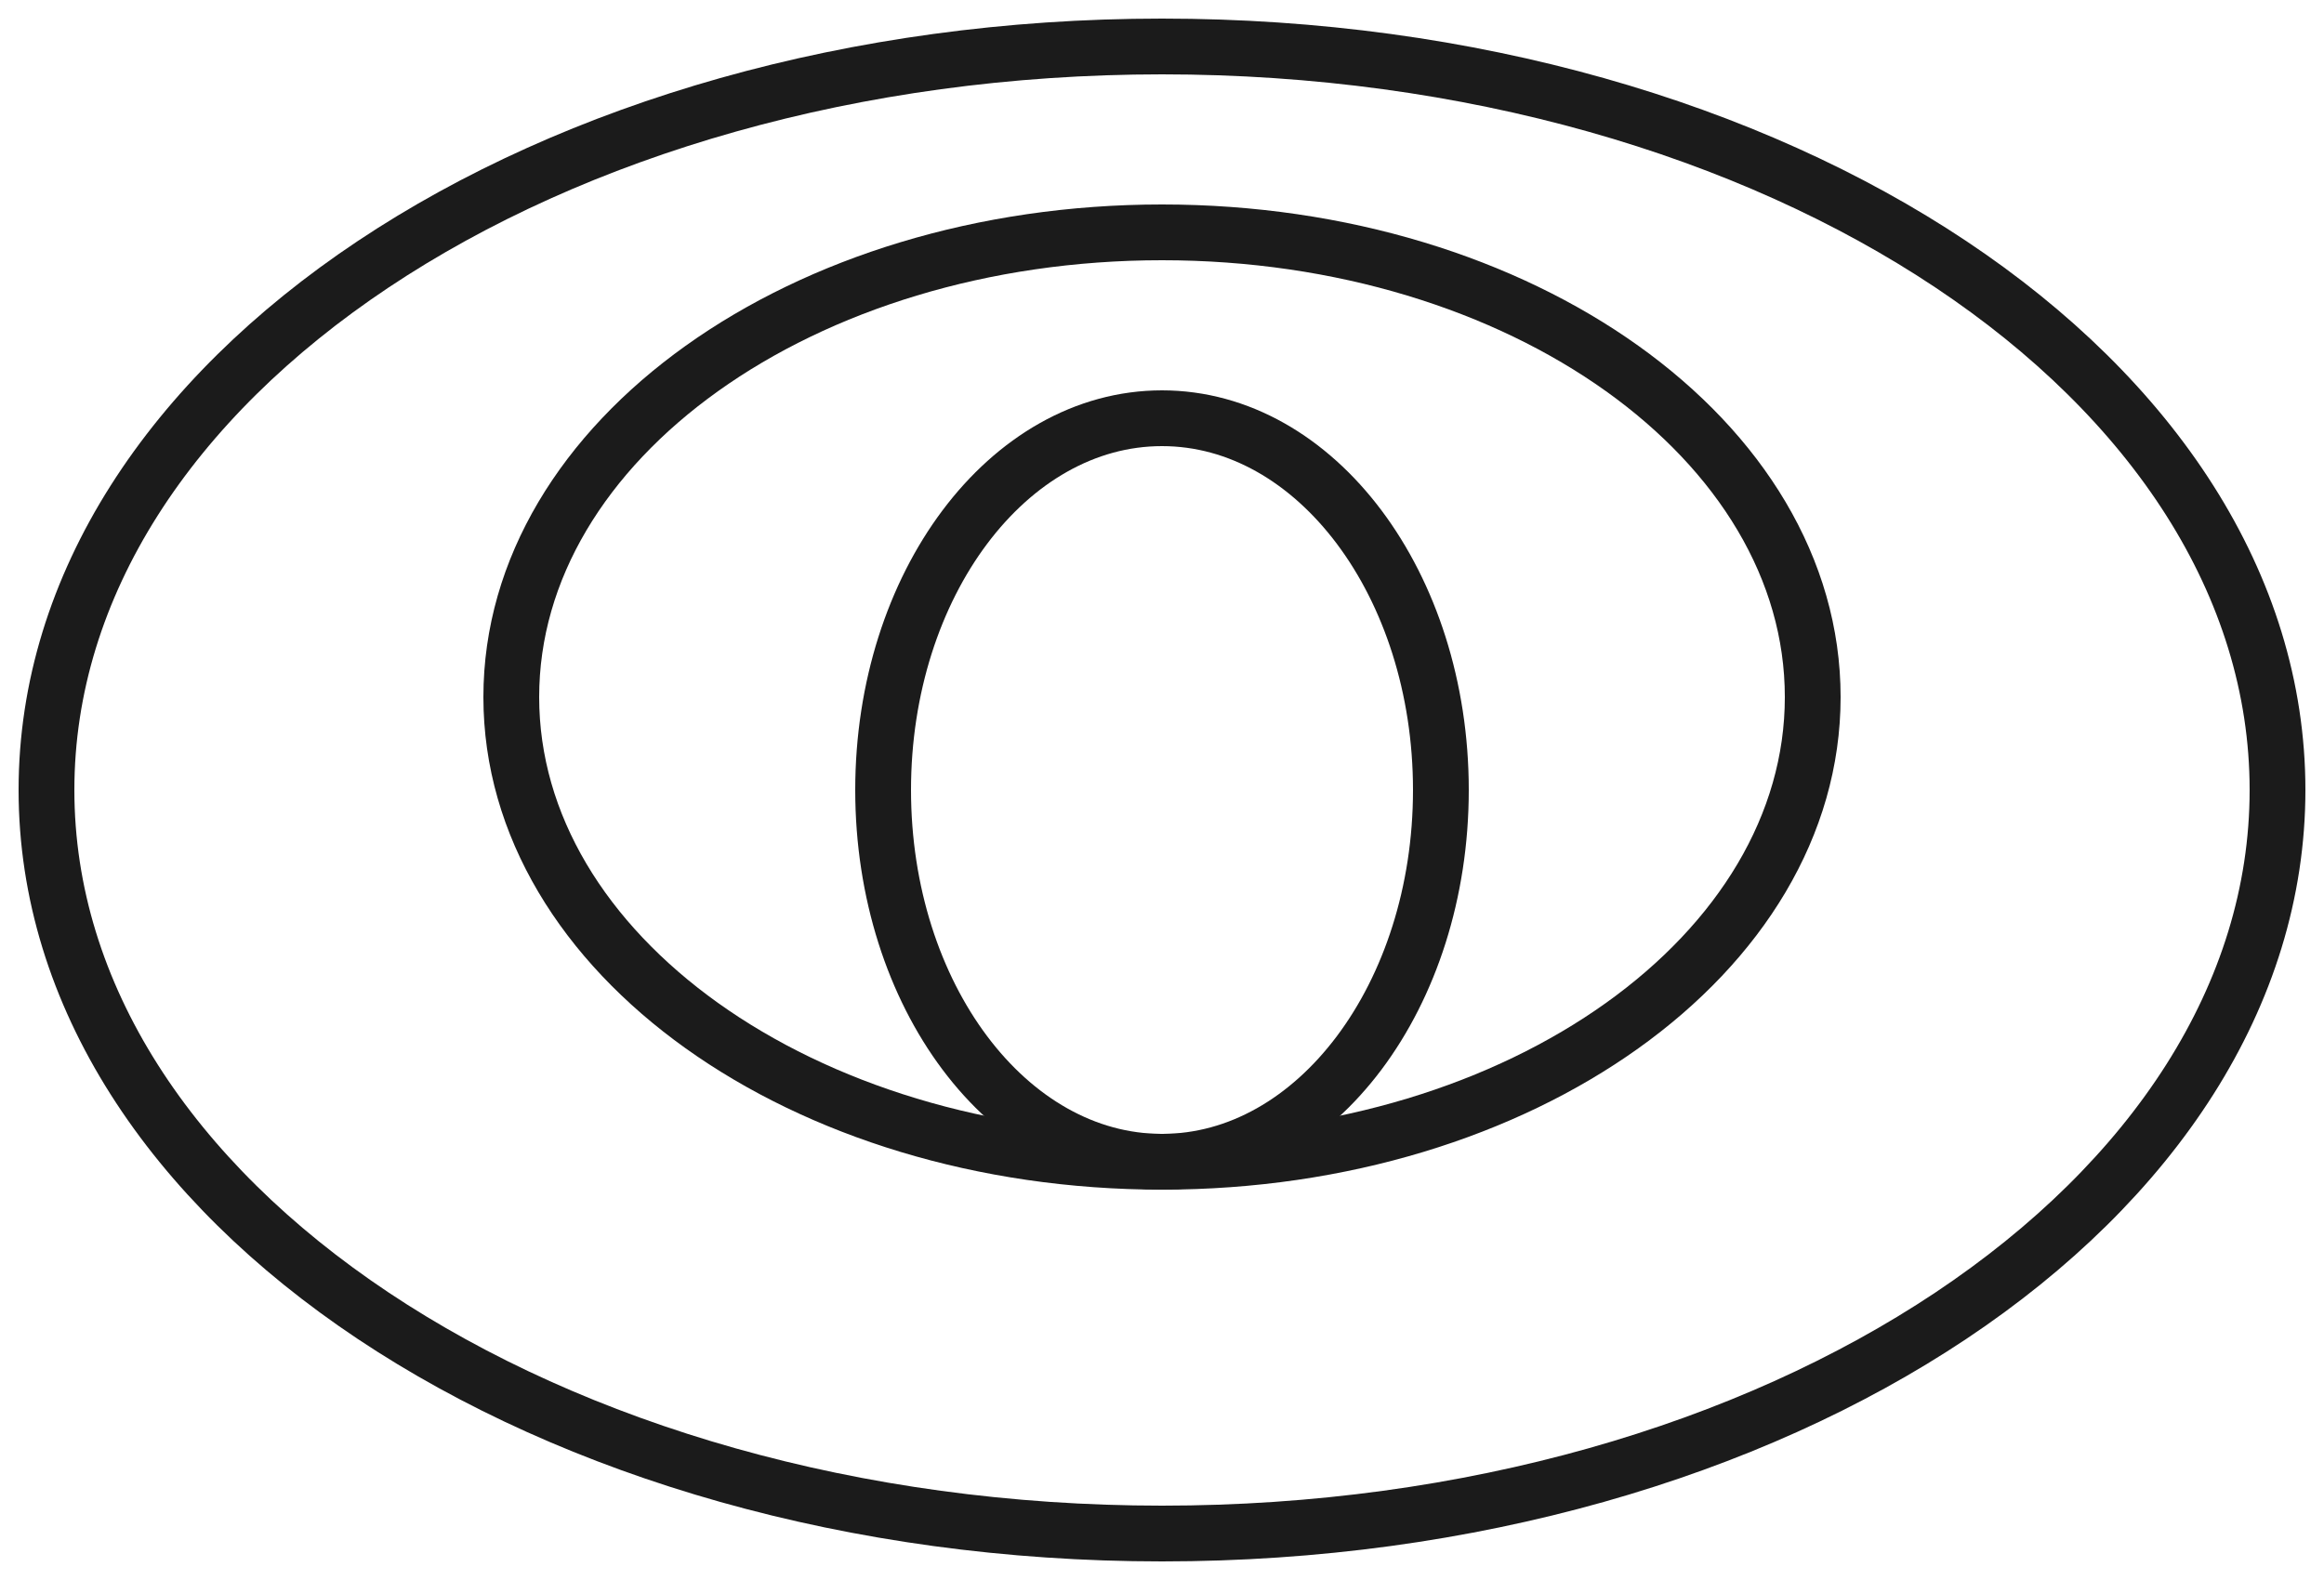
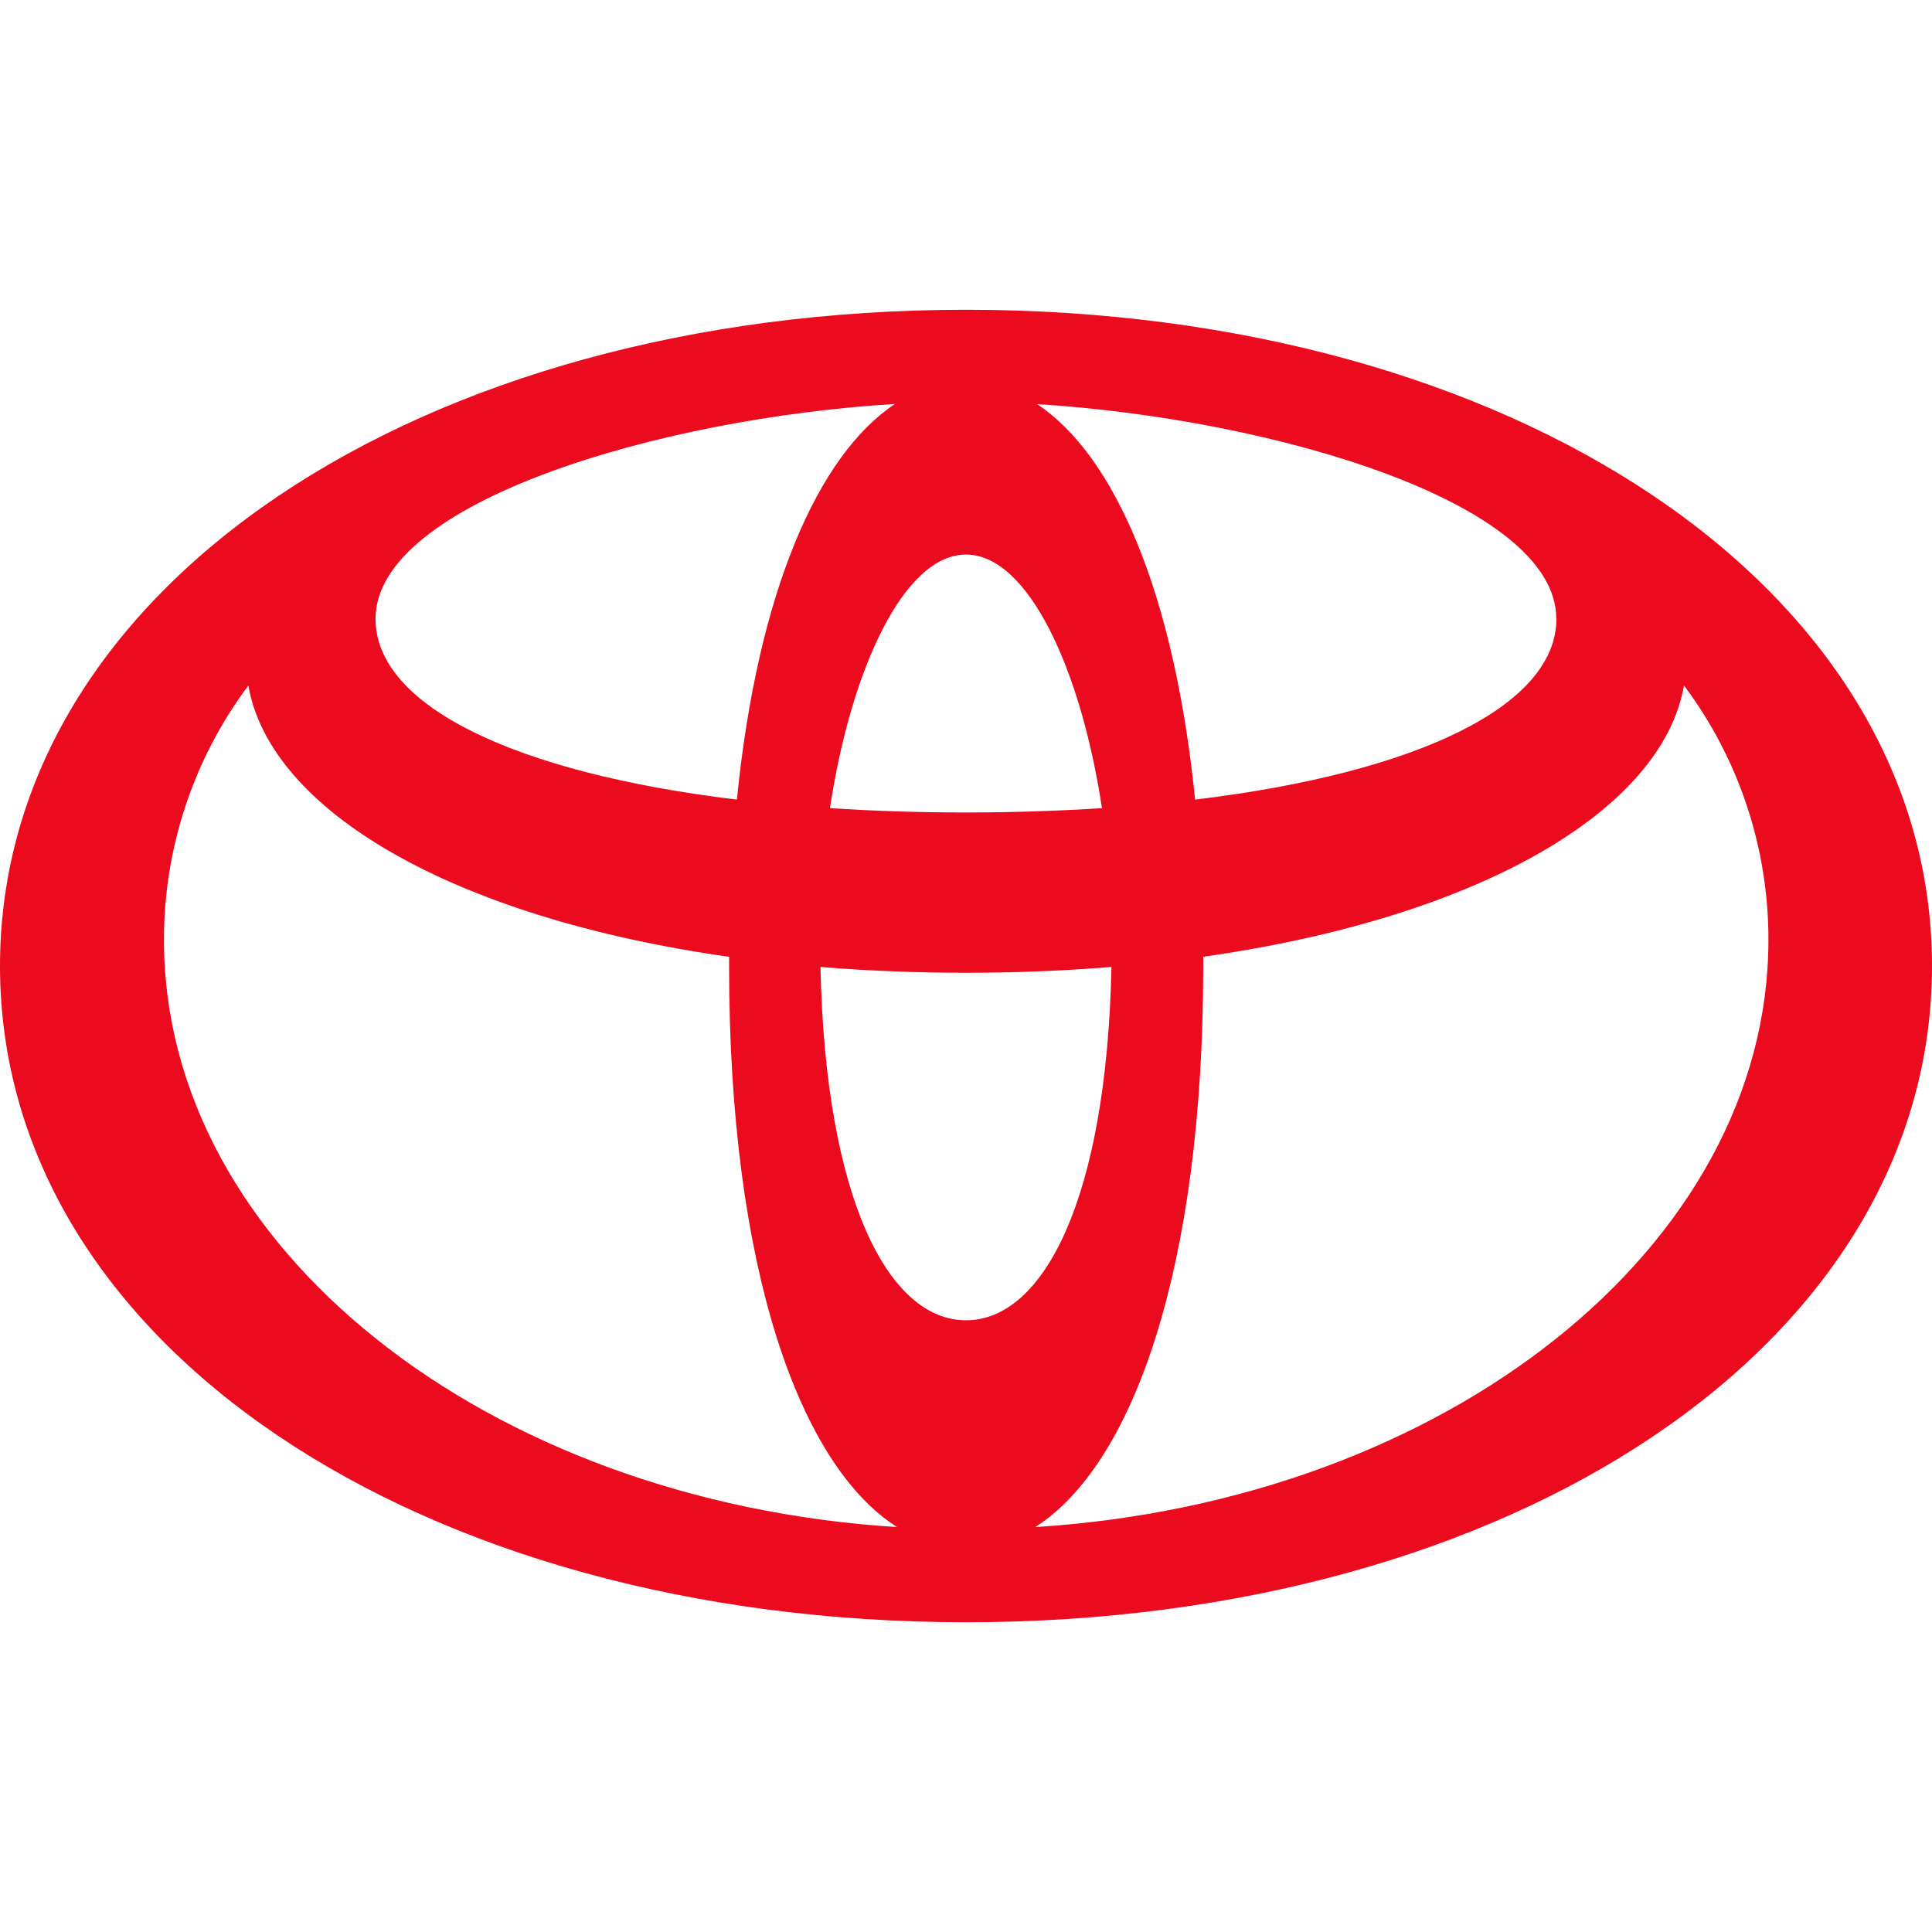
- <svg xmlns="http://www.w3.org/2000/svg" viewBox="0 0 1000 680">
-   <ellipse cx="500" cy="340" rx="480" ry="320" fill="none" stroke="#1B1B1B" stroke-width="24" />
-   <ellipse cx="500" cy="300" rx="280" ry="200" fill="none" stroke="#1B1B1B" stroke-width="24" />
-   <ellipse cx="500" cy="340" rx="120" ry="160" fill="none" stroke="#1B1B1B" stroke-width="24" />
+ <svg xmlns="http://www.w3.org/2000/svg" fill="#EB0A1E" role="img" viewBox="0 0 24 24">
+   <path d="M12 3.848C5.223 3.848 0 7.298 0 12c0 4.702 5.224 8.152 12 8.152S24 16.702 24 12c0-4.702-5.223-8.152-12-8.152zm7.334 3.839c0 1.08-1.725 1.913-4.488 2.246-.26-2.58-1.005-4.279-1.963-4.913 2.948.184 6.45 1.227 6.45 2.667zM12 16.401c-.96 0-1.746-1.5-1.808-4.389.577.047 1.18.072 1.808.072.628 0 1.23-.025 1.807-.072-.061 2.89-.847 4.389-1.807 4.389zm0-6.308c-.59 0-1.155-.019-1.69-.054.261-1.728.92-3.15 1.69-3.15.77 0 1.428 1.422 1.689 3.15-.535.034-1.099.054-1.689.054zm-.882-5.075c-.956.633-1.706 2.333-1.964 4.915C6.391 9.6 4.665 8.767 4.665 7.687c0-1.44 3.504-2.49 6.453-2.669zM2.037 11.68a5.265 5.265 0 011.048-3.164c.27 1.547 2.522 2.881 5.972 3.37V12c0 3.772.879 6.203 2.087 6.97-5.107-.321-9.107-3.48-9.107-7.29zm10.823 7.29c1.207-.767 2.087-3.198 2.087-6.97v-.115c3.447-.488 5.704-1.826 5.972-3.37a5.26 5.26 0 011.049 3.165c-.004 3.81-4.008 6.969-9.109 7.29z" />
</svg>
